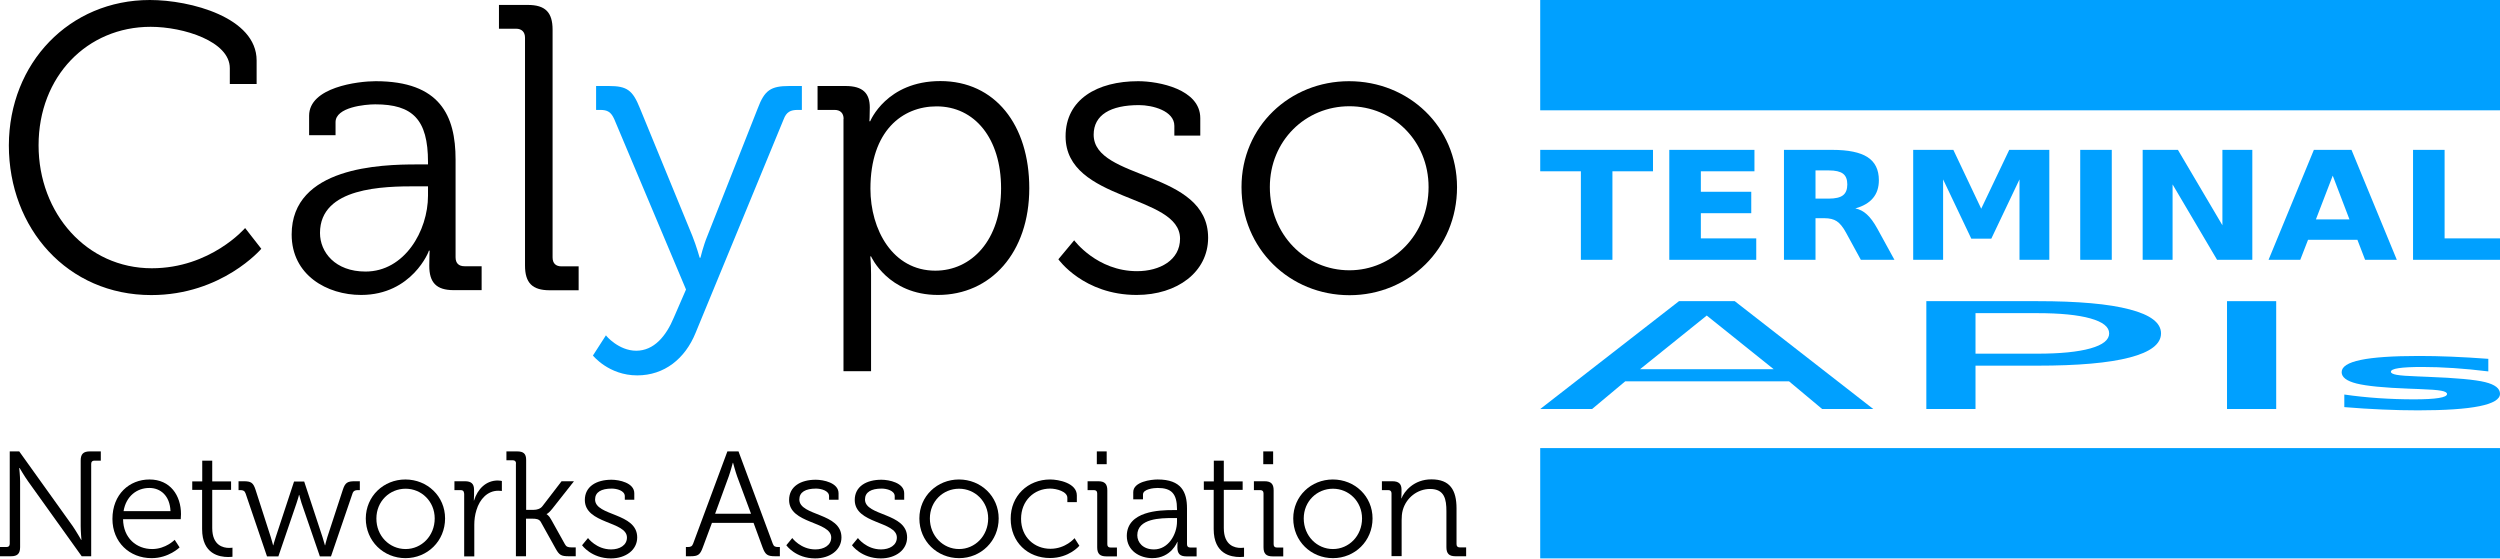
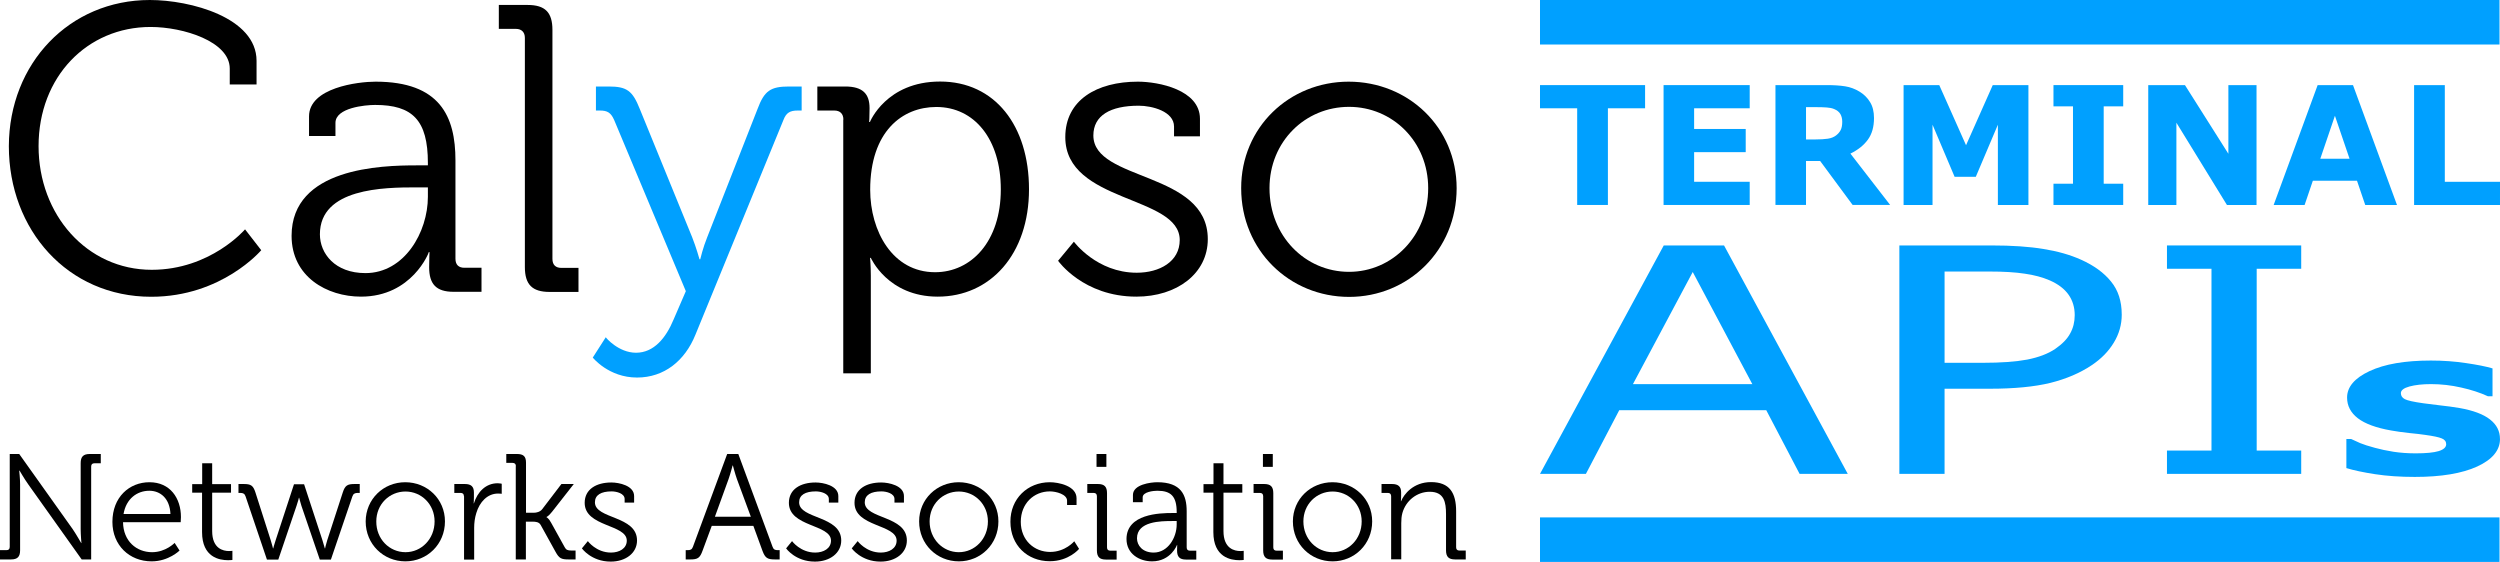
- <svg xmlns="http://www.w3.org/2000/svg" xmlns:xlink="http://www.w3.org/1999/xlink" version="1.1" id="Layer_1" x="0px" y="0px" viewBox="0 0 197.662 44.15" xml:space="preserve" width="197.662" height="44.15">
+ <svg xmlns="http://www.w3.org/2000/svg" xmlns:xlink="http://www.w3.org/1999/xlink" version="1.1" id="Layer_1" x="0px" y="0px" viewBox="0 0 218 49" xml:space="preserve" width="218" height="49">
  <defs id="defs67">
    <linearGradient id="linearGradient1483">
      <stop style="stop-color:#00a0ff;stop-opacity:1;" offset="0" id="stop1479" />
      <stop style="stop-color:#00a0ff;stop-opacity:0;" offset="1" id="stop1481" />
    </linearGradient>
    <linearGradient xlink:href="#linearGradient1483" id="linearGradient1485" x1="176.831" y1="-9.61" x2="285.089" y2="-9.61" gradientUnits="userSpaceOnUse" />
    <linearGradient xlink:href="#linearGradient1483" id="linearGradient1487" x1="177.421" y1="10.465" x2="285.651" y2="10.465" gradientUnits="userSpaceOnUse" />
  </defs>
  <style type="text/css" id="style2"> .st0{fill:#00A0FF;} </style>
-   <g id="g18329" transform="translate(-0.67,-0.27)">
+   <g id="g18329" transform="matrix(1.102595,0,0,1.109219,-0.7387387,-0.299489)">
    <g id="g10">
      <path d="m 12.52,0.27 c 3.21,0 8.44,1.38 8.44,4.78 V 6.91 H 18.84 V 5.66 c 0,-2.12 -3.66,-3.27 -6.26,-3.27 -5.01,0 -8.86,3.91 -8.86,9.37 0,5.39 3.82,9.72 8.95,9.72 4.65,0 7.38,-3.18 7.38,-3.18 l 1.28,1.64 c 0,0 -3.11,3.66 -8.7,3.66 C 6.02,23.6 1.37,18.34 1.37,11.76 1.39,5.24 6.17,0.27 12.52,0.27 Z" id="path4" />
      <path d="m 33.61,13.27 h 0.9 v -0.19 c 0,-3.37 -1.22,-4.56 -4.17,-4.56 -0.8,0 -3.14,0.22 -3.14,1.41 v 1.03 H 25.11 V 9.42 c 0,-2.25 3.85,-2.73 5.26,-2.73 5.1,0 6.32,2.73 6.32,6.19 v 7.73 c 0,0.48 0.26,0.71 0.71,0.71 h 1.35 v 1.89 h -2.21 c -1.38,0 -1.93,-0.61 -1.93,-1.93 0,-0.71 0.03,-1.19 0.03,-1.19 h -0.06 c 0.03,0 -1.32,3.5 -5.36,3.5 -2.7,0 -5.49,-1.57 -5.49,-4.78 0,-5.35 7.09,-5.54 9.88,-5.54 z m -4.04,8.47 c 3.08,0 4.94,-3.21 4.94,-6 V 15 h -0.93 c -2.54,0 -7.61,0.06 -7.61,3.69 0,1.51 1.19,3.05 3.6,3.05 z" id="path6" />
      <path d="M 42.18,3.25 C 42.18,2.8 41.92,2.54 41.47,2.54 H 40.12 V 0.66 h 2.28 c 1.38,0 1.96,0.58 1.96,1.96 v 18 c 0,0.48 0.26,0.71 0.71,0.71 h 1.35 v 1.89 h -2.28 c -1.38,0 -1.96,-0.58 -1.96,-1.96 z" id="path8" />
    </g>
    <g id="g14">
      <path class="st0" d="m 50.97,28 c 1.41,0 2.37,-1.16 2.98,-2.63 L 54.91,23.16 49.24,9.7 C 48.98,9.12 48.7,8.96 48.12,8.96 H 47.8 V 7.07 h 1 c 1.44,0 1.89,0.32 2.47,1.77 l 4.14,10.08 c 0.32,0.8 0.58,1.73 0.58,1.73 h 0.06 c 0,0 0.22,-0.93 0.55,-1.73 L 60.58,8.84 c 0.54,-1.44 1.03,-1.77 2.5,-1.77 h 0.99 v 1.89 h -0.32 c -0.58,0 -0.9,0.16 -1.12,0.74 l -6.96,16.88 c -0.83,2.05 -2.47,3.37 -4.62,3.37 -2.25,0 -3.5,-1.57 -3.5,-1.57 l 1.03,-1.6 C 48.57,26.81 49.59,28 50.97,28 Z" id="path12" style="fill:#00a0ff;fill-opacity:1" />
    </g>
    <g id="g22">
      <path d="m 67.37,9.67 c 0,-0.45 -0.26,-0.71 -0.71,-0.71 H 65.31 V 7.07 h 2.21 c 1.38,0 1.92,0.58 1.92,1.7 0,0.64 -0.03,1.09 -0.03,1.09 h 0.06 c 0,0 1.28,-3.18 5.55,-3.18 4.33,0 7.03,3.47 7.03,8.47 0,5.1 -3.05,8.44 -7.22,8.44 -3.95,0 -5.29,-3.05 -5.29,-3.05 h -0.06 c 0,0 0.06,0.58 0.06,1.41 v 7.67 H 67.36 V 9.67 Z m 7.25,12 c 2.86,0 5.2,-2.41 5.2,-6.51 0,-3.95 -2.09,-6.48 -5.1,-6.48 -2.7,0 -5.23,1.93 -5.23,6.51 0,3.24 1.76,6.48 5.13,6.48 z" id="path16" />
      <path d="m 85.6,19.27 c 0,0 1.8,2.44 4.97,2.44 1.8,0 3.4,-0.87 3.4,-2.57 0,-3.53 -9.05,-2.89 -9.05,-8.09 0,-2.92 2.5,-4.36 5.74,-4.36 1.64,0 4.91,0.64 4.91,2.92 v 1.38 h -2.05 v -0.77 c 0,-1.19 -1.73,-1.64 -2.79,-1.64 -2.25,0 -3.59,0.77 -3.59,2.34 0,3.63 9.05,2.79 9.05,8.15 0,2.7 -2.44,4.52 -5.65,4.52 -4.2,0 -6.19,-2.82 -6.19,-2.82 z" id="path18" />
      <path d="m 107.33,6.69 c 4.72,0 8.54,3.59 8.54,8.38 0,4.88 -3.82,8.54 -8.5,8.54 -4.72,0 -8.54,-3.66 -8.54,-8.54 -0.01,-4.79 3.81,-8.38 8.5,-8.38 z m 0.03,14.95 c 3.43,0 6.26,-2.82 6.26,-6.58 0,-3.66 -2.82,-6.39 -6.26,-6.39 -3.47,0 -6.29,2.73 -6.29,6.39 0,3.76 2.82,6.58 6.29,6.58 z" id="path20" />
    </g>
    <g id="g62">
      <path d="m 0.67,43.52 h 0.51 c 0.17,0 0.26,-0.08 0.26,-0.26 v -7.3 h 0.75 l 4.23,5.91 c 0.28,0.41 0.67,1.09 0.67,1.09 h 0.02 c 0,0 -0.06,-0.65 -0.06,-1.09 v -5.19 c 0,-0.51 0.21,-0.72 0.72,-0.72 h 0.87 v 0.73 h -0.5 c -0.17,0 -0.26,0.08 -0.26,0.26 v 7.3 H 7.13 L 2.9,38.34 C 2.61,37.94 2.22,37.27 2.22,37.27 H 2.19 c 0,0 0.07,0.64 0.07,1.07 v 5.19 c 0,0.51 -0.21,0.72 -0.72,0.72 H 0.67 Z" id="path24" />
      <path d="m 12.49,38.18 c 1.64,0 2.49,1.26 2.49,2.74 0,0.14 -0.02,0.4 -0.02,0.4 H 10.4 c 0.02,1.5 1.07,2.36 2.3,2.36 1.08,0 1.78,-0.73 1.78,-0.73 l 0.39,0.6 c 0,0 -0.86,0.85 -2.21,0.85 -1.76,0 -3.1,-1.27 -3.1,-3.1 0,-1.95 1.34,-3.12 2.93,-3.12 z m 1.66,2.5 c -0.05,-1.23 -0.8,-1.83 -1.67,-1.83 -0.98,0 -1.84,0.64 -2.04,1.83 z" id="path26" />
      <path d="m 16.65,39 h -0.78 v -0.67 h 0.79 v -1.64 h 0.79 v 1.64 h 1.49 V 39 h -1.49 v 3.02 c 0,1.39 0.88,1.57 1.33,1.57 0.17,0 0.27,-0.02 0.27,-0.02 v 0.72 c 0,0 -0.14,0.02 -0.34,0.02 -0.68,0 -2.06,-0.22 -2.06,-2.21 z" id="path28" />
      <path d="m 20.09,39.29 c -0.07,-0.21 -0.2,-0.27 -0.41,-0.27 h -0.15 v -0.7 h 0.41 c 0.57,0 0.75,0.11 0.93,0.66 l 1.21,3.76 c 0.09,0.28 0.18,0.64 0.18,0.64 h 0.02 c 0,0 0.09,-0.35 0.19,-0.64 l 1.45,-4.4 h 0.8 l 1.45,4.4 c 0.09,0.28 0.19,0.64 0.19,0.64 h 0.02 c 0,0 0.07,-0.34 0.17,-0.64 l 1.23,-3.76 c 0.18,-0.55 0.37,-0.66 0.93,-0.66 h 0.41 v 0.7 h -0.17 c -0.2,0 -0.34,0.06 -0.41,0.27 l -1.7,4.97 H 25.96 L 24.51,40.04 C 24.42,39.75 24.33,39.4 24.33,39.4 h -0.02 c 0,0 -0.08,0.34 -0.19,0.64 l -1.44,4.22 h -0.9 z" id="path30" />
      <path d="m 32.72,38.18 c 1.73,0 3.14,1.32 3.14,3.08 0,1.79 -1.4,3.14 -3.13,3.14 -1.73,0 -3.14,-1.34 -3.14,-3.14 0.01,-1.76 1.41,-3.08 3.13,-3.08 z m 0.02,5.5 c 1.26,0 2.3,-1.04 2.3,-2.42 0,-1.34 -1.04,-2.35 -2.3,-2.35 -1.27,0 -2.31,1 -2.31,2.35 -0.01,1.38 1.03,2.42 2.31,2.42 z" id="path32" />
      <path d="m 37.36,39.28 c 0,-0.17 -0.09,-0.26 -0.26,-0.26 h -0.5 v -0.7 h 0.83 c 0.5,0 0.72,0.2 0.72,0.67 v 0.4 c 0,0.25 -0.02,0.45 -0.02,0.45 h 0.02 c 0.28,-0.9 0.94,-1.58 1.88,-1.58 0.17,0 0.32,0.04 0.32,0.04 v 0.79 c 0,0 -0.14,-0.02 -0.29,-0.02 -0.84,0 -1.46,0.66 -1.72,1.53 -0.12,0.38 -0.17,0.78 -0.17,1.16 v 2.5 h -0.8 v -4.98 z" id="path34" />
      <path d="m 41.47,36.92 c 0,-0.17 -0.09,-0.26 -0.26,-0.26 h -0.5 v -0.7 h 0.84 c 0.51,0 0.72,0.18 0.72,0.68 v 3.94 h 0.61 c 0.22,0 0.51,-0.07 0.67,-0.28 l 1.52,-1.98 h 0.98 l -1.71,2.17 c -0.29,0.37 -0.45,0.42 -0.45,0.42 v 0.02 c 0,0 0.18,0.08 0.37,0.44 l 1.07,1.92 c 0.11,0.2 0.22,0.26 0.54,0.26 h 0.32 v 0.7 h -0.55 c -0.59,0 -0.75,-0.09 -1.03,-0.59 L 43.43,41.54 C 43.3,41.3 43.02,41.28 42.8,41.28 h -0.54 v 2.97 h -0.8 v -7.33 z" id="path36" />
      <path d="m 47.16,42.81 c 0,0 0.66,0.9 1.83,0.9 0.66,0 1.25,-0.32 1.25,-0.94 0,-1.3 -3.33,-1.06 -3.33,-2.97 0,-1.07 0.92,-1.6 2.11,-1.6 0.6,0 1.8,0.24 1.8,1.07 v 0.51 H 50.07 V 39.5 c 0,-0.44 -0.64,-0.6 -1.03,-0.6 -0.83,0 -1.32,0.28 -1.32,0.86 0,1.33 3.33,1.03 3.33,3 0,0.99 -0.9,1.66 -2.08,1.66 -1.54,0 -2.28,-1.04 -2.28,-1.04 z" id="path38" />
      <path d="m 54.9,43.52 h 0.15 c 0.21,0 0.34,-0.04 0.42,-0.26 l 2.71,-7.3 h 0.88 l 2.71,7.3 c 0.08,0.22 0.2,0.26 0.42,0.26 h 0.14 v 0.73 h -0.38 c -0.59,0 -0.77,-0.12 -0.98,-0.68 l -0.72,-1.96 h -3.29 l -0.73,1.96 c -0.21,0.57 -0.38,0.68 -0.97,0.68 H 54.9 Z m 5.15,-2.63 -1.1,-2.96 c -0.14,-0.39 -0.32,-1.07 -0.32,-1.07 h -0.02 c 0,0 -0.18,0.68 -0.32,1.07 l -1.08,2.96 z" id="path40" />
      <path d="m 63.31,42.81 c 0,0 0.66,0.9 1.83,0.9 0.66,0 1.25,-0.32 1.25,-0.94 0,-1.3 -3.33,-1.06 -3.33,-2.97 0,-1.07 0.92,-1.6 2.11,-1.6 0.6,0 1.8,0.24 1.8,1.07 v 0.51 H 66.22 V 39.5 c 0,-0.44 -0.64,-0.6 -1.03,-0.6 -0.83,0 -1.32,0.28 -1.32,0.86 0,1.33 3.33,1.03 3.33,3 0,0.99 -0.9,1.66 -2.08,1.66 -1.55,0 -2.28,-1.04 -2.28,-1.04 z" id="path42" />
      <path d="m 68.5,42.81 c 0,0 0.66,0.9 1.83,0.9 0.66,0 1.25,-0.32 1.25,-0.94 0,-1.3 -3.33,-1.06 -3.33,-2.97 0,-1.07 0.92,-1.6 2.11,-1.6 0.6,0 1.8,0.24 1.8,1.07 v 0.51 H 71.41 V 39.5 c 0,-0.44 -0.64,-0.6 -1.03,-0.6 -0.83,0 -1.32,0.28 -1.32,0.86 0,1.33 3.33,1.03 3.33,3 0,0.99 -0.9,1.66 -2.08,1.66 -1.54,0 -2.28,-1.04 -2.28,-1.04 z" id="path44" />
      <path d="m 76.49,38.18 c 1.73,0 3.14,1.32 3.14,3.08 0,1.79 -1.4,3.14 -3.13,3.14 -1.73,0 -3.14,-1.34 -3.14,-3.14 0,-1.76 1.41,-3.08 3.13,-3.08 z m 0.01,5.5 c 1.26,0 2.3,-1.04 2.3,-2.42 0,-1.34 -1.04,-2.35 -2.3,-2.35 -1.27,0 -2.31,1 -2.31,2.35 0,1.38 1.04,2.42 2.31,2.42 z" id="path46" />
      <path d="m 83.7,38.18 c 0.67,0 2.11,0.28 2.11,1.26 v 0.53 h -0.75 v -0.34 c 0,-0.5 -0.86,-0.73 -1.36,-0.73 -1.27,0 -2.3,0.96 -2.3,2.39 0,1.46 1.07,2.37 2.32,2.37 1.21,0 1.91,-0.84 1.91,-0.84 l 0.38,0.6 c 0,0 -0.8,0.97 -2.32,0.97 -1.77,0 -3.11,-1.26 -3.11,-3.1 -0.01,-1.81 1.35,-3.11 3.12,-3.11 z" id="path48" />
      <path d="m 87.42,39.28 c 0,-0.17 -0.09,-0.26 -0.26,-0.26 h -0.5 v -0.7 h 0.84 c 0.51,0 0.72,0.21 0.72,0.72 v 4.26 c 0,0.18 0.09,0.26 0.26,0.26 h 0.5 v 0.7 h -0.84 c -0.51,0 -0.72,-0.21 -0.72,-0.72 z m -0.03,-3.32 h 0.78 v 1.01 h -0.78 z" id="path50" />
      <path d="m 93.4,40.6 h 0.33 v -0.07 c 0,-1.24 -0.45,-1.68 -1.53,-1.68 -0.29,0 -1.16,0.08 -1.16,0.52 v 0.38 h -0.77 v -0.57 c 0,-0.83 1.42,-1 1.93,-1 1.88,0 2.32,1 2.32,2.28 v 2.84 c 0,0.18 0.09,0.26 0.26,0.26 h 0.5 v 0.7 h -0.81 c -0.51,0 -0.71,-0.22 -0.71,-0.71 0,-0.26 0.01,-0.44 0.01,-0.44 h -0.02 c 0.01,0 -0.48,1.29 -1.97,1.29 -0.99,0 -2.02,-0.58 -2.02,-1.76 0.01,-1.97 2.61,-2.04 3.64,-2.04 z m -1.49,3.11 c 1.13,0 1.82,-1.18 1.82,-2.21 v -0.27 h -0.34 c -0.93,0 -2.8,0.02 -2.8,1.36 0,0.56 0.44,1.12 1.32,1.12 z" id="path52" />
      <path d="m 96.63,39 h -0.78 v -0.67 h 0.79 v -1.64 h 0.79 v 1.64 h 1.49 V 39 h -1.49 v 3.02 c 0,1.39 0.88,1.57 1.33,1.57 0.17,0 0.27,-0.02 0.27,-0.02 v 0.72 c 0,0 -0.14,0.02 -0.34,0.02 -0.68,0 -2.06,-0.22 -2.06,-2.21 z" id="path54" />
      <path d="m 100.57,39.28 c 0,-0.17 -0.09,-0.26 -0.26,-0.26 h -0.5 v -0.7 h 0.84 c 0.51,0 0.72,0.21 0.72,0.72 v 4.26 c 0,0.18 0.09,0.26 0.26,0.26 h 0.5 v 0.7 h -0.84 c -0.51,0 -0.72,-0.21 -0.72,-0.72 z m -0.02,-3.32 h 0.78 v 1.01 h -0.78 z" id="path56" />
      <path d="m 106.05,38.18 c 1.73,0 3.14,1.32 3.14,3.08 0,1.79 -1.4,3.14 -3.13,3.14 -1.73,0 -3.14,-1.34 -3.14,-3.14 0,-1.76 1.41,-3.08 3.13,-3.08 z m 0.01,5.5 c 1.26,0 2.3,-1.04 2.3,-2.42 0,-1.34 -1.04,-2.35 -2.3,-2.35 -1.27,0 -2.31,1 -2.31,2.35 0,1.38 1.04,2.42 2.31,2.42 z" id="path58" />
      <path d="m 110.69,39.28 c 0,-0.17 -0.09,-0.26 -0.26,-0.26 h -0.5 v -0.7 h 0.83 c 0.5,0 0.72,0.21 0.72,0.66 v 0.27 c 0,0.24 -0.02,0.42 -0.02,0.42 h 0.02 c 0.21,-0.54 0.97,-1.5 2.36,-1.5 1.47,0 1.99,0.84 1.99,2.3 v 2.82 c 0,0.18 0.09,0.26 0.26,0.26 h 0.5 v 0.7 h -0.84 c -0.51,0 -0.72,-0.21 -0.72,-0.72 v -2.84 c 0,-0.93 -0.14,-1.76 -1.29,-1.76 -1.01,0 -1.89,0.7 -2.16,1.67 -0.07,0.25 -0.09,0.52 -0.09,0.8 v 2.84 h -0.8 z" id="path60" />
    </g>
  </g>
  <g id="g8190" transform="matrix(0.7029932,0,0,0.7029932,9.355902,22.92235)">
-     <text xml:space="preserve" style="font-style:normal;font-variant:normal;font-weight:bold;font-stretch:normal;font-size:14.749px;line-height:10.975px;font-family:'Courier New';-inkscape-font-specification:'Courier New, Bold';font-variant-ligatures:normal;font-variant-caps:normal;font-variant-numeric:normal;font-variant-east-asian:normal;letter-spacing:0px;word-spacing:0px;fill:#000000;fill-opacity:1;stroke:none;stroke-width:1.106px;stroke-linecap:butt;stroke-linejoin:miter;stroke-opacity:1" x="-15.793" y="48.274" id="text1524">
-       <tspan x="-15.793" y="48.274" style="font-style:normal;font-variant:normal;font-weight:bold;font-stretch:normal;font-size:14.749px;font-family:'Courier New';-inkscape-font-specification:'Courier New, Bold';font-variant-ligatures:normal;font-variant-caps:normal;font-variant-numeric:normal;font-variant-east-asian:normal;stroke-width:1.106px" id="tspan12437" />
-     </text>
-     <text xml:space="preserve" style="font-style:normal;font-variant:normal;font-weight:bold;font-stretch:normal;font-size:16px;line-height:10px;font-family:'Open Sans';-inkscape-font-specification:'Open Sans, Bold';font-variant-ligatures:normal;font-variant-caps:normal;font-variant-numeric:normal;font-variant-east-asian:normal;letter-spacing:0px;word-spacing:0px;fill:#000000;fill-opacity:1;stroke:none;stroke-width:1px;stroke-linecap:butt;stroke-linejoin:miter;stroke-opacity:1" x="124.893" y="39.222" id="text1524-1">
-       <tspan x="124.893" y="39.222" id="tspan1528-7" style="font-style:normal;font-variant:normal;font-weight:bold;font-stretch:normal;font-size:16px;font-family:'Open Sans';-inkscape-font-specification:'Open Sans, Bold';font-variant-ligatures:normal;font-variant-caps:normal;font-variant-numeric:normal;font-variant-east-asian:normal" />
-     </text>
-     <g id="g3567">
-       <path id="rect92030" style="opacity:1;vector-effect:none;fill:#00a0ff;fill-rule:evenodd;stroke-width:0.313;stop-color:#000000;stop-opacity:1" d="m 159.917,-32.607 h 107.946 v 12.407 H 159.917 Z" />
-       <path id="rect92030-8" style="opacity:1;vector-effect:none;fill:#00a0ff;fill-rule:evenodd;stroke-width:0.313;stop-color:#000000;stop-opacity:1" d="M 159.917,17.789 H 267.863 V 30.196 H 159.917 Z" />
-       <g id="text6123" style="font-size:56.9px;line-height:1.25;stroke-width:1.422" />
+     <g id="text1524" style="font-weight:bold;font-size:14.749px;line-height:10.975px;font-family:'Courier New';-inkscape-font-specification:'Courier New, Bold';letter-spacing:0px;word-spacing:0px;stroke-width:1.106px" />
+     <g id="text1524-1" style="font-weight:bold;font-size:16px;line-height:10px;font-family:'Open Sans';-inkscape-font-specification:'Open Sans, Bold';letter-spacing:0px;word-spacing:0px;stroke-width:1px" />
+     <path id="rect92030" style="vector-effect:none;fill:#00a0ff;fill-rule:evenodd;stroke-width:0.22;stop-color:#000000" d="m 177.714,-32.607 h 119.02 v 5.522 H 177.714 Z" />
+     <path id="rect92030-8" style="vector-effect:none;fill:#00a0ff;fill-rule:evenodd;stroke-width:0.22;stop-color:#000000" d="m 177.714,31.573 h 119.02 v 5.522 H 177.714 Z" />
+     <g id="text6123" style="font-size:56.9px;line-height:1.25;stroke-width:1.422" />
+     <g aria-label="TERMINAL" transform="scale(0.9967628,1.003248)" id="text19958" style="font-weight:bold;font-size:20.384px;line-height:1.25;-inkscape-font-specification:'sans-serif, Bold';fill:#00a0ff;stroke-width:0.51">
+       <path d="m 191.369,-19.113 h -4.628 v 11.954 h -3.822 V -19.113 h -4.628 v -2.866 h 13.078 z" id="path1513" />
+       <path d="M 204.388,-7.159 H 193.669 V -21.979 h 10.719 v 2.866 h -6.917 v 2.558 h 6.42 v 2.866 h -6.42 v 3.663 h 6.917 z" id="path1515" />
+       <path d="m 215.904,-17.441 q 0,-0.557 -0.229,-0.955 -0.229,-0.398 -0.786,-0.627 -0.388,-0.159 -0.906,-0.189 -0.518,-0.04 -1.204,-0.04 h -1.383 v 3.991 h 1.174 q 0.916,0 1.533,-0.09 0.617,-0.09 1.035,-0.408 0.398,-0.309 0.577,-0.677 0.189,-0.378 0.189,-1.005 z m 5.962,10.281 h -4.668 l -4.041,-5.434 h -1.762 v 5.434 h -3.802 V -21.979 h 6.41 q 1.314,0 2.259,0.149 0.946,0.149 1.772,0.647 0.836,0.498 1.324,1.294 0.498,0.786 0.498,1.981 0,1.642 -0.766,2.677 -0.756,1.035 -2.17,1.722 z" id="path1517" />
+       <path d="m 239.074,-7.159 h -3.802 v -9.923 l -2.747,6.44 h -2.638 l -2.747,-6.44 v 9.923 h -3.603 V -21.979 h 4.439 l 3.334,7.435 3.324,-7.435 h 4.439 z" id="path1519" />
+       <path d="m 250.869,-7.159 h -8.679 v -2.628 h 2.429 v -9.565 h -2.429 v -2.628 h 8.679 v 2.628 h -2.429 v 9.565 h 2.429 z" id="path1521" />
+       <path d="m 267.46,-7.159 h -3.683 l -6.29,-10.172 v 10.172 h -3.503 V -21.979 h 4.568 l 5.404,8.49 v -8.49 h 3.503 z" id="path1523" />
+       <path d="m 284.938,-7.159 h -3.951 l -1.025,-2.996 h -5.494 l -1.025,2.996 h -3.852 l 5.474,-14.82 h 4.399 z m -5.902,-5.713 -1.821,-5.315 -1.821,5.315 z" id="path1525" />
+       <path d="M 297.757,-7.159 H 287.068 V -21.979 h 3.822 v 11.954 h 6.868 z" id="path1527" />
    </g>
-     <g aria-label="TERMINAL" transform="scale(1.054939,0.9479219)" id="text19958" style="font-weight:bold;font-size:17.894px;line-height:1.25;-inkscape-font-specification:'sans-serif, Bold';fill:#00a0ff;stroke-width:0.447">
-       <path d="m 151.59,-16.617 h 12.023 v 2.543 h -4.325 v 10.502 h -3.364 V -14.075 h -4.334 z" id="path60332" />
-       <path d="m 165.351,-16.617 h 9.078 v 2.543 h -5.714 v 2.429 h 5.374 v 2.543 h -5.374 v 2.988 h 5.906 v 2.543 h -9.27 z" id="path60334" />
-       <path d="m 182.354,-10.833 q 1.057,0 1.512,-0.393 0.463,-0.393 0.463,-1.293 0,-0.891 -0.463,-1.276 -0.454,-0.384 -1.512,-0.384 h -1.415 v 3.346 z m -1.415,2.324 v 4.937 h -3.364 V -16.617 h 5.138 q 2.578,0 3.775,0.865 1.206,0.865 1.206,2.735 0,1.293 -0.629,2.123 -0.62,0.83 -1.879,1.223 0.69,0.157 1.232,0.716 0.55,0.55 1.11,1.678 l 1.826,3.705 h -3.582 l -1.59,-3.242 q -0.481,-0.979 -0.979,-1.337 -0.489,-0.358 -1.311,-0.358 z" id="path60336" />
-       <path d="m 191.353,-16.617 h 4.281 l 2.971,6.981 2.988,-6.981 h 4.273 v 13.045 h -3.18 V -13.113 l -3.006,7.034 h -2.132 l -3.006,-7.034 v 9.541 h -3.189 z" id="path60338" />
-       <path d="m 209.16,-16.617 h 3.364 v 13.045 h -3.364 z" id="path60340" />
-       <path d="m 215.818,-16.617 h 3.757 l 4.744,8.947 v -8.947 h 3.189 v 13.045 h -3.757 l -4.744,-8.947 v 8.947 h -3.189 z" id="path60342" />
-       <path d="m 238.71,-5.949 h -5.26 l -0.83,2.377 h -3.381 l 4.832,-13.045 h 4.01 l 4.832,13.045 h -3.381 z m -4.421,-2.42 h 3.574 l -1.782,-5.19 z" id="path60344" />
-       <path d="m 244.643,-16.617 h 3.364 v 10.502 h 5.906 v 2.543 h -9.27 z" id="path60346" />
-     </g>
-     <g aria-label="APIs" transform="scale(1.835811,0.5447184)" id="text19958-7" style="font-size:30.546px;line-height:0;-inkscape-font-specification:'sans-serif, Normal';fill:#00a0ff;stroke-width:0.764">
-       <path d="M 97.312,5.289 93.225,16.371 h 8.188 z M 95.612,2.321 h 3.416 l 8.487,22.268 h -3.132 l -2.028,-5.712 H 92.316 l -2.028,5.712 h -3.177 z" style="line-height:0.85" id="path60349" />
-       <path d="M 113.778,4.797 V 13.164 h 3.788 q 2.103,0 3.252,-1.089 1.148,-1.089 1.148,-3.102 0,-1.999 -1.148,-3.087 -1.148,-1.089 -3.252,-1.089 z m -3.013,-2.476 h 6.801 q 3.744,0 5.653,1.7 1.924,1.685 1.924,4.952 0,3.296 -1.924,4.982 -1.909,1.685 -5.653,1.685 h -3.788 v 8.949 h -3.013 z" style="line-height:0.85" id="path60351" />
-       <path d="m 129.186,2.321 h 3.013 V 24.589 h -3.013 z" style="line-height:0.85" id="path60353" />
-       <path d="m 145.194,14.229 v 2.597 q -1.098,-0.458 -2.12,-0.688 -1.022,-0.229 -1.929,-0.229 -0.974,0 -1.451,0.248 -0.468,0.239 -0.468,0.745 0,0.411 0.353,0.63 0.363,0.22 1.289,0.325 l 0.602,0.086 q 2.626,0.334 3.533,1.098 0.907,0.764 0.907,2.397 0,1.709 -1.26,2.569 -1.26,0.859 -3.762,0.859 -1.06,0 -2.196,-0.172 -1.127,-0.162 -2.32,-0.497 v -2.597 q 1.022,0.497 2.091,0.745 1.079,0.248 2.187,0.248 1.003,0 1.509,-0.277 0.506,-0.277 0.506,-0.821 0,-0.458 -0.353,-0.678 -0.344,-0.229 -1.385,-0.353 l -0.602,-0.076 q -2.282,-0.286 -3.199,-1.06 -0.917,-0.773 -0.917,-2.349 0,-1.7 1.165,-2.521 1.165,-0.821 3.571,-0.821 0.945,0 1.986,0.143 1.041,0.143 2.263,0.449 z" style="font-weight:bold;font-size:19.556px;-inkscape-font-specification:'sans-serif, Bold'" id="path60355" />
+     <g aria-label="APIs" transform="scale(1.219941,0.8197117)" id="text19958-7" style="font-size:47.544px;line-height:0;-inkscape-font-specification:'sans-serif, Normal';fill:#00a0ff;stroke-width:1.189">
+       <path d="m 176.968,31.93 h -4.898 l -3.389,-9.634 h -14.95 l -3.389,9.634 h -4.666 l 12.582,-34.567 h 6.129 z M 167.264,18.35 161.205,1.38 155.123,18.35 Z" style="line-height:0.85" id="path1504" />
+       <path d="m 204.826,7.81 q 0,2.298 -0.813,4.272 -0.789,1.95 -2.229,3.389 -1.788,1.788 -4.225,2.693 -2.438,0.882 -6.152,0.882 h -4.597 V 31.93 h -4.597 V -2.637 h 9.379 q 3.111,0 5.27,0.534 2.159,0.511 3.83,1.625 1.973,1.323 3.041,3.297 1.091,1.973 1.091,4.991 z m -4.782,0.116 q 0,-1.788 -0.627,-3.111 -0.627,-1.323 -1.904,-2.159 -1.114,-0.72 -2.554,-1.021 -1.416,-0.325 -3.598,-0.325 h -4.55 v 13.813 h 3.877 q 2.786,0 4.527,-0.488 1.741,-0.511 2.832,-1.602 1.091,-1.114 1.532,-2.345 0.464,-1.23 0.464,-2.763 z" style="line-height:0.85" id="path1506" />
+       <path d="m 223.073,31.93 h -13.65 v -3.529 h 4.527 V 0.892 h -4.527 V -2.637 h 13.65 v 3.529 h -4.527 V 28.402 h 4.527 z" style="line-height:0.85" id="path1508" />
+       <path d="m 243.285,26.64 q 0,2.586 -2.318,4.176 -2.319,1.575 -6.346,1.575 -2.229,0 -4.043,-0.416 -1.813,-0.416 -2.913,-0.921 v -4.399 h 0.49 q 0.401,0.282 0.921,0.624 0.535,0.327 1.501,0.713 0.832,0.342 1.887,0.594 1.055,0.238 2.259,0.238 1.575,0 2.333,-0.342 0.758,-0.357 0.758,-1.04 0,-0.609 -0.446,-0.877 -0.446,-0.282 -1.694,-0.535 -0.594,-0.134 -1.62,-0.282 -1.011,-0.163 -1.843,-0.386 -2.274,-0.594 -3.374,-1.843 -1.1,-1.263 -1.1,-3.136 0,-2.408 2.274,-3.998 2.289,-1.605 6.242,-1.605 1.873,0 3.582,0.386 1.724,0.372 2.69,0.803 v 4.221 h -0.461 q -1.189,-0.817 -2.72,-1.323 -1.516,-0.52 -3.076,-0.52 -1.293,0 -2.185,0.357 -0.877,0.357 -0.877,1.011 0,0.594 0.401,0.907 0.401,0.312 1.887,0.624 0.817,0.163 1.754,0.327 0.951,0.149 1.902,0.386 2.11,0.55 3.121,1.739 1.011,1.174 1.011,2.943 z" style="font-weight:bold;font-size:30.438px;-inkscape-font-specification:'sans-serif, Bold'" id="path1510" />
    </g>
  </g>
</svg>
